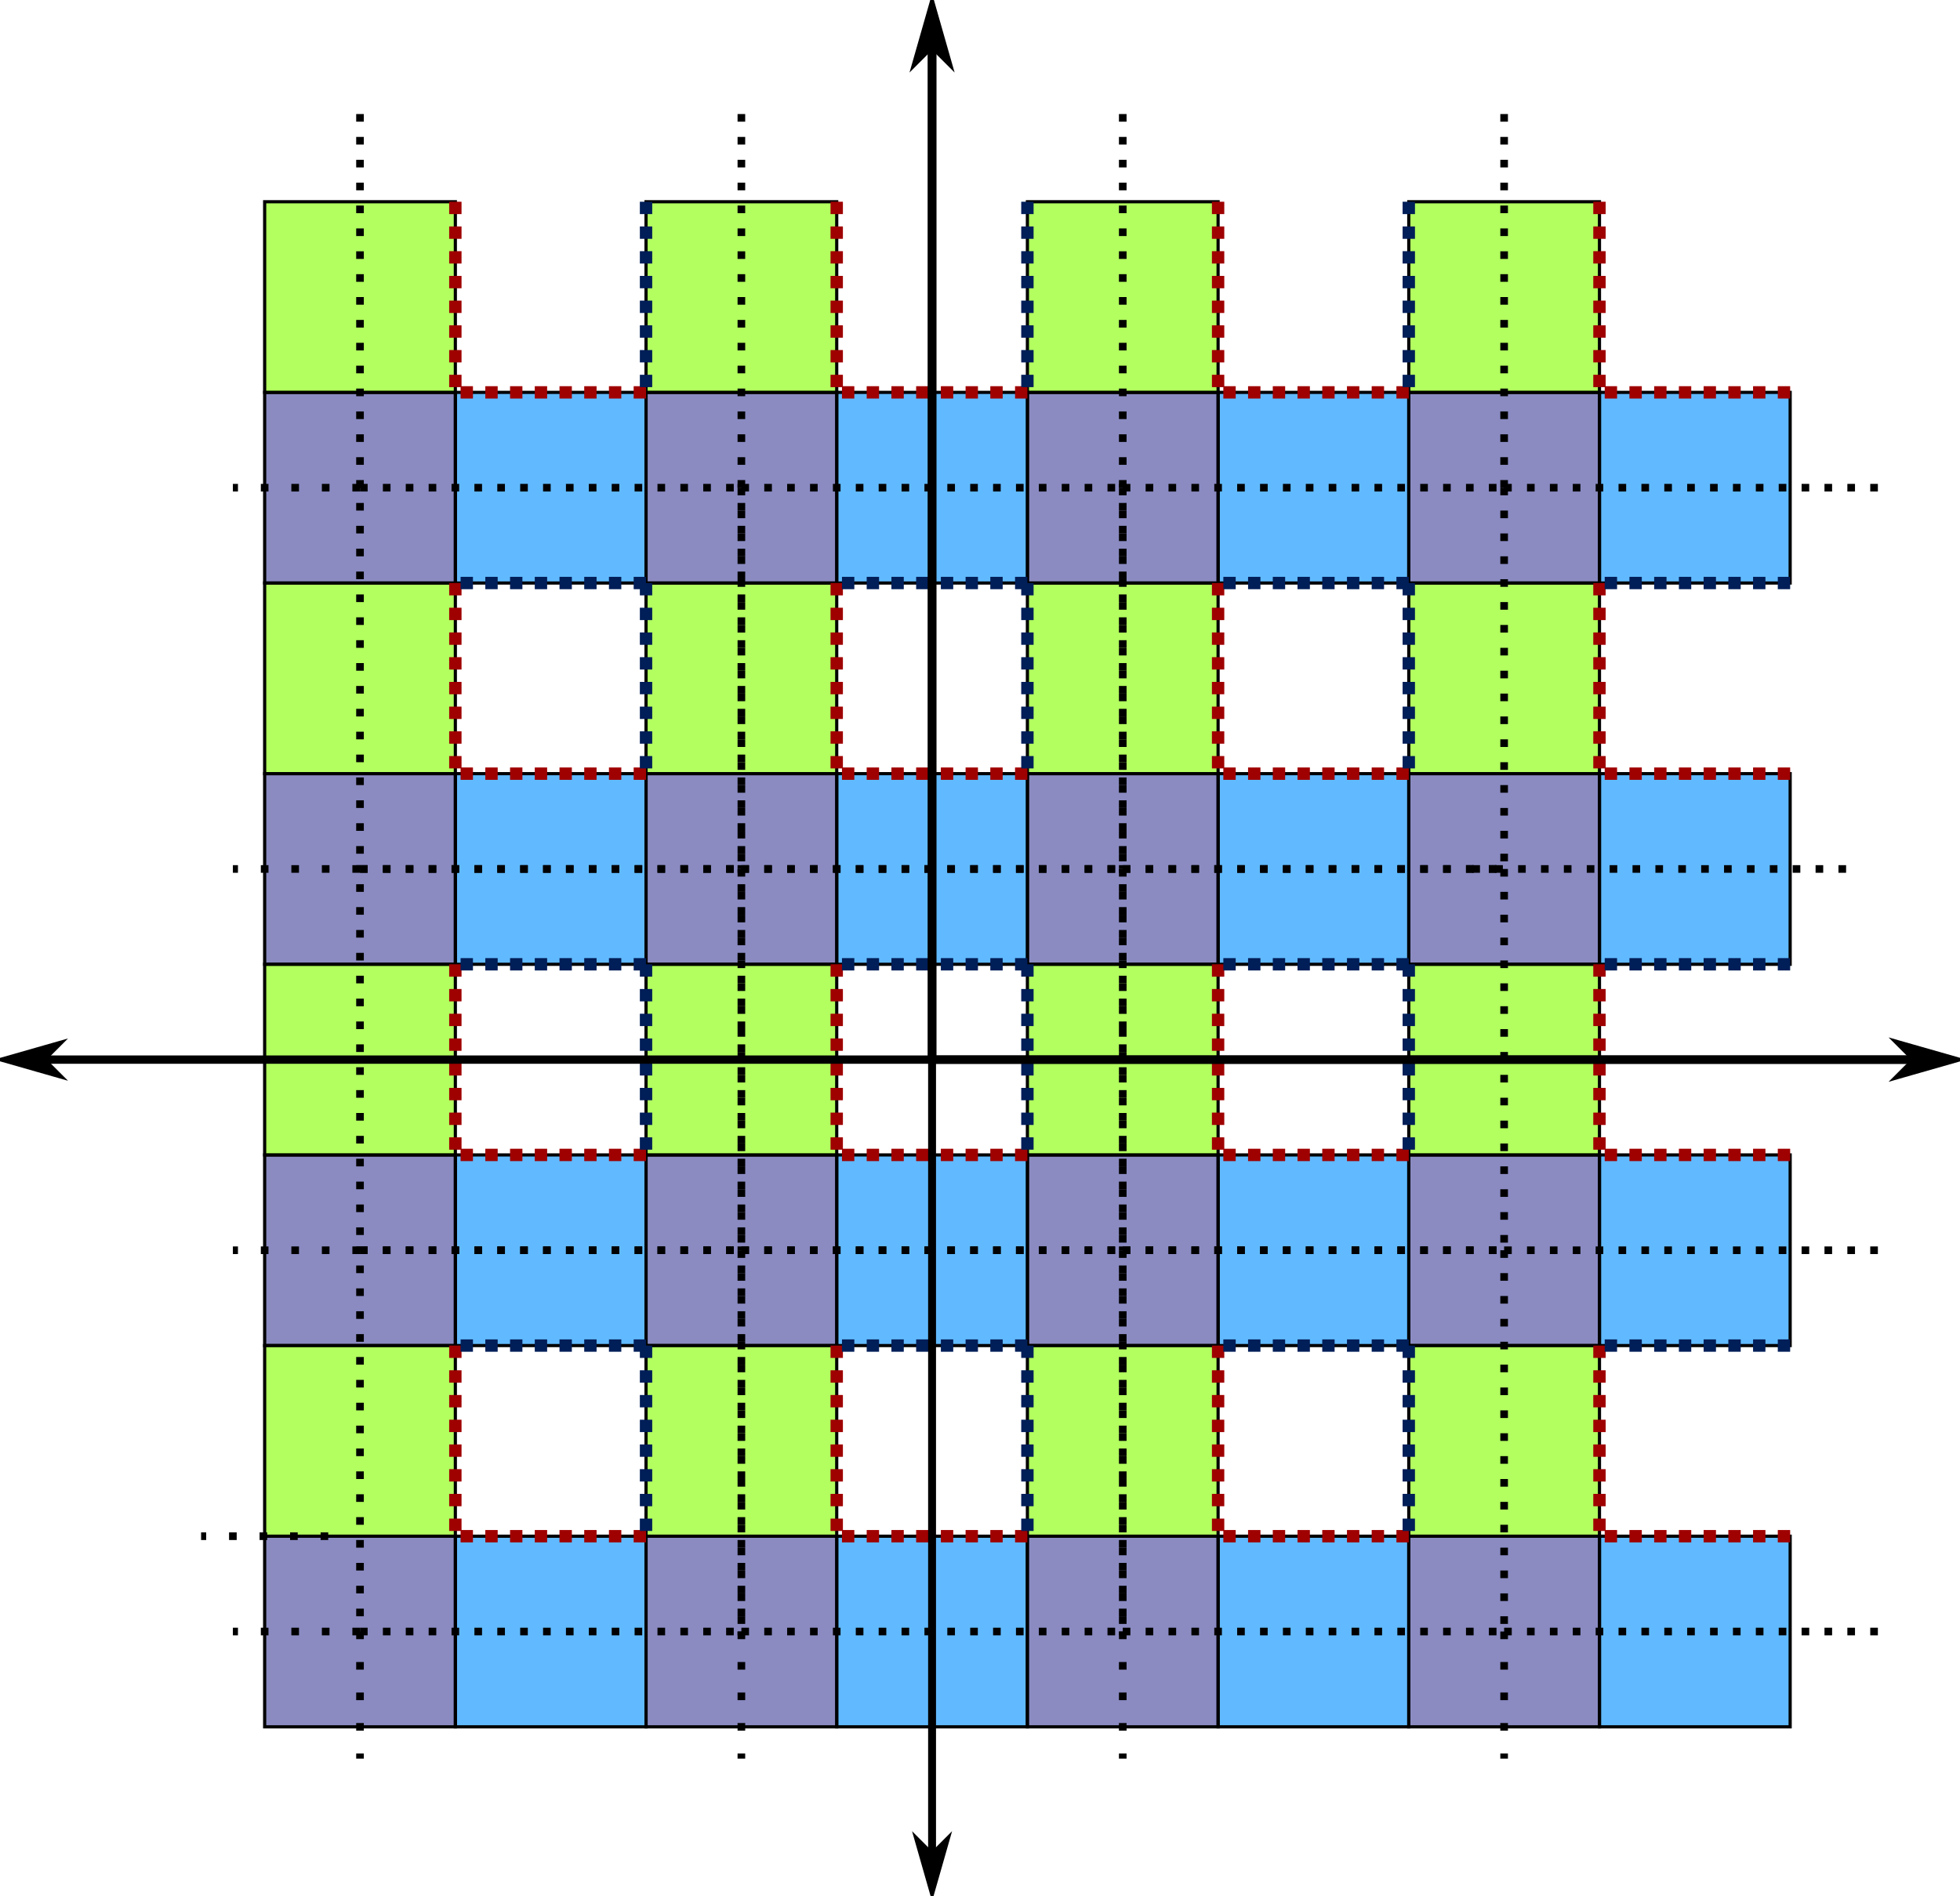
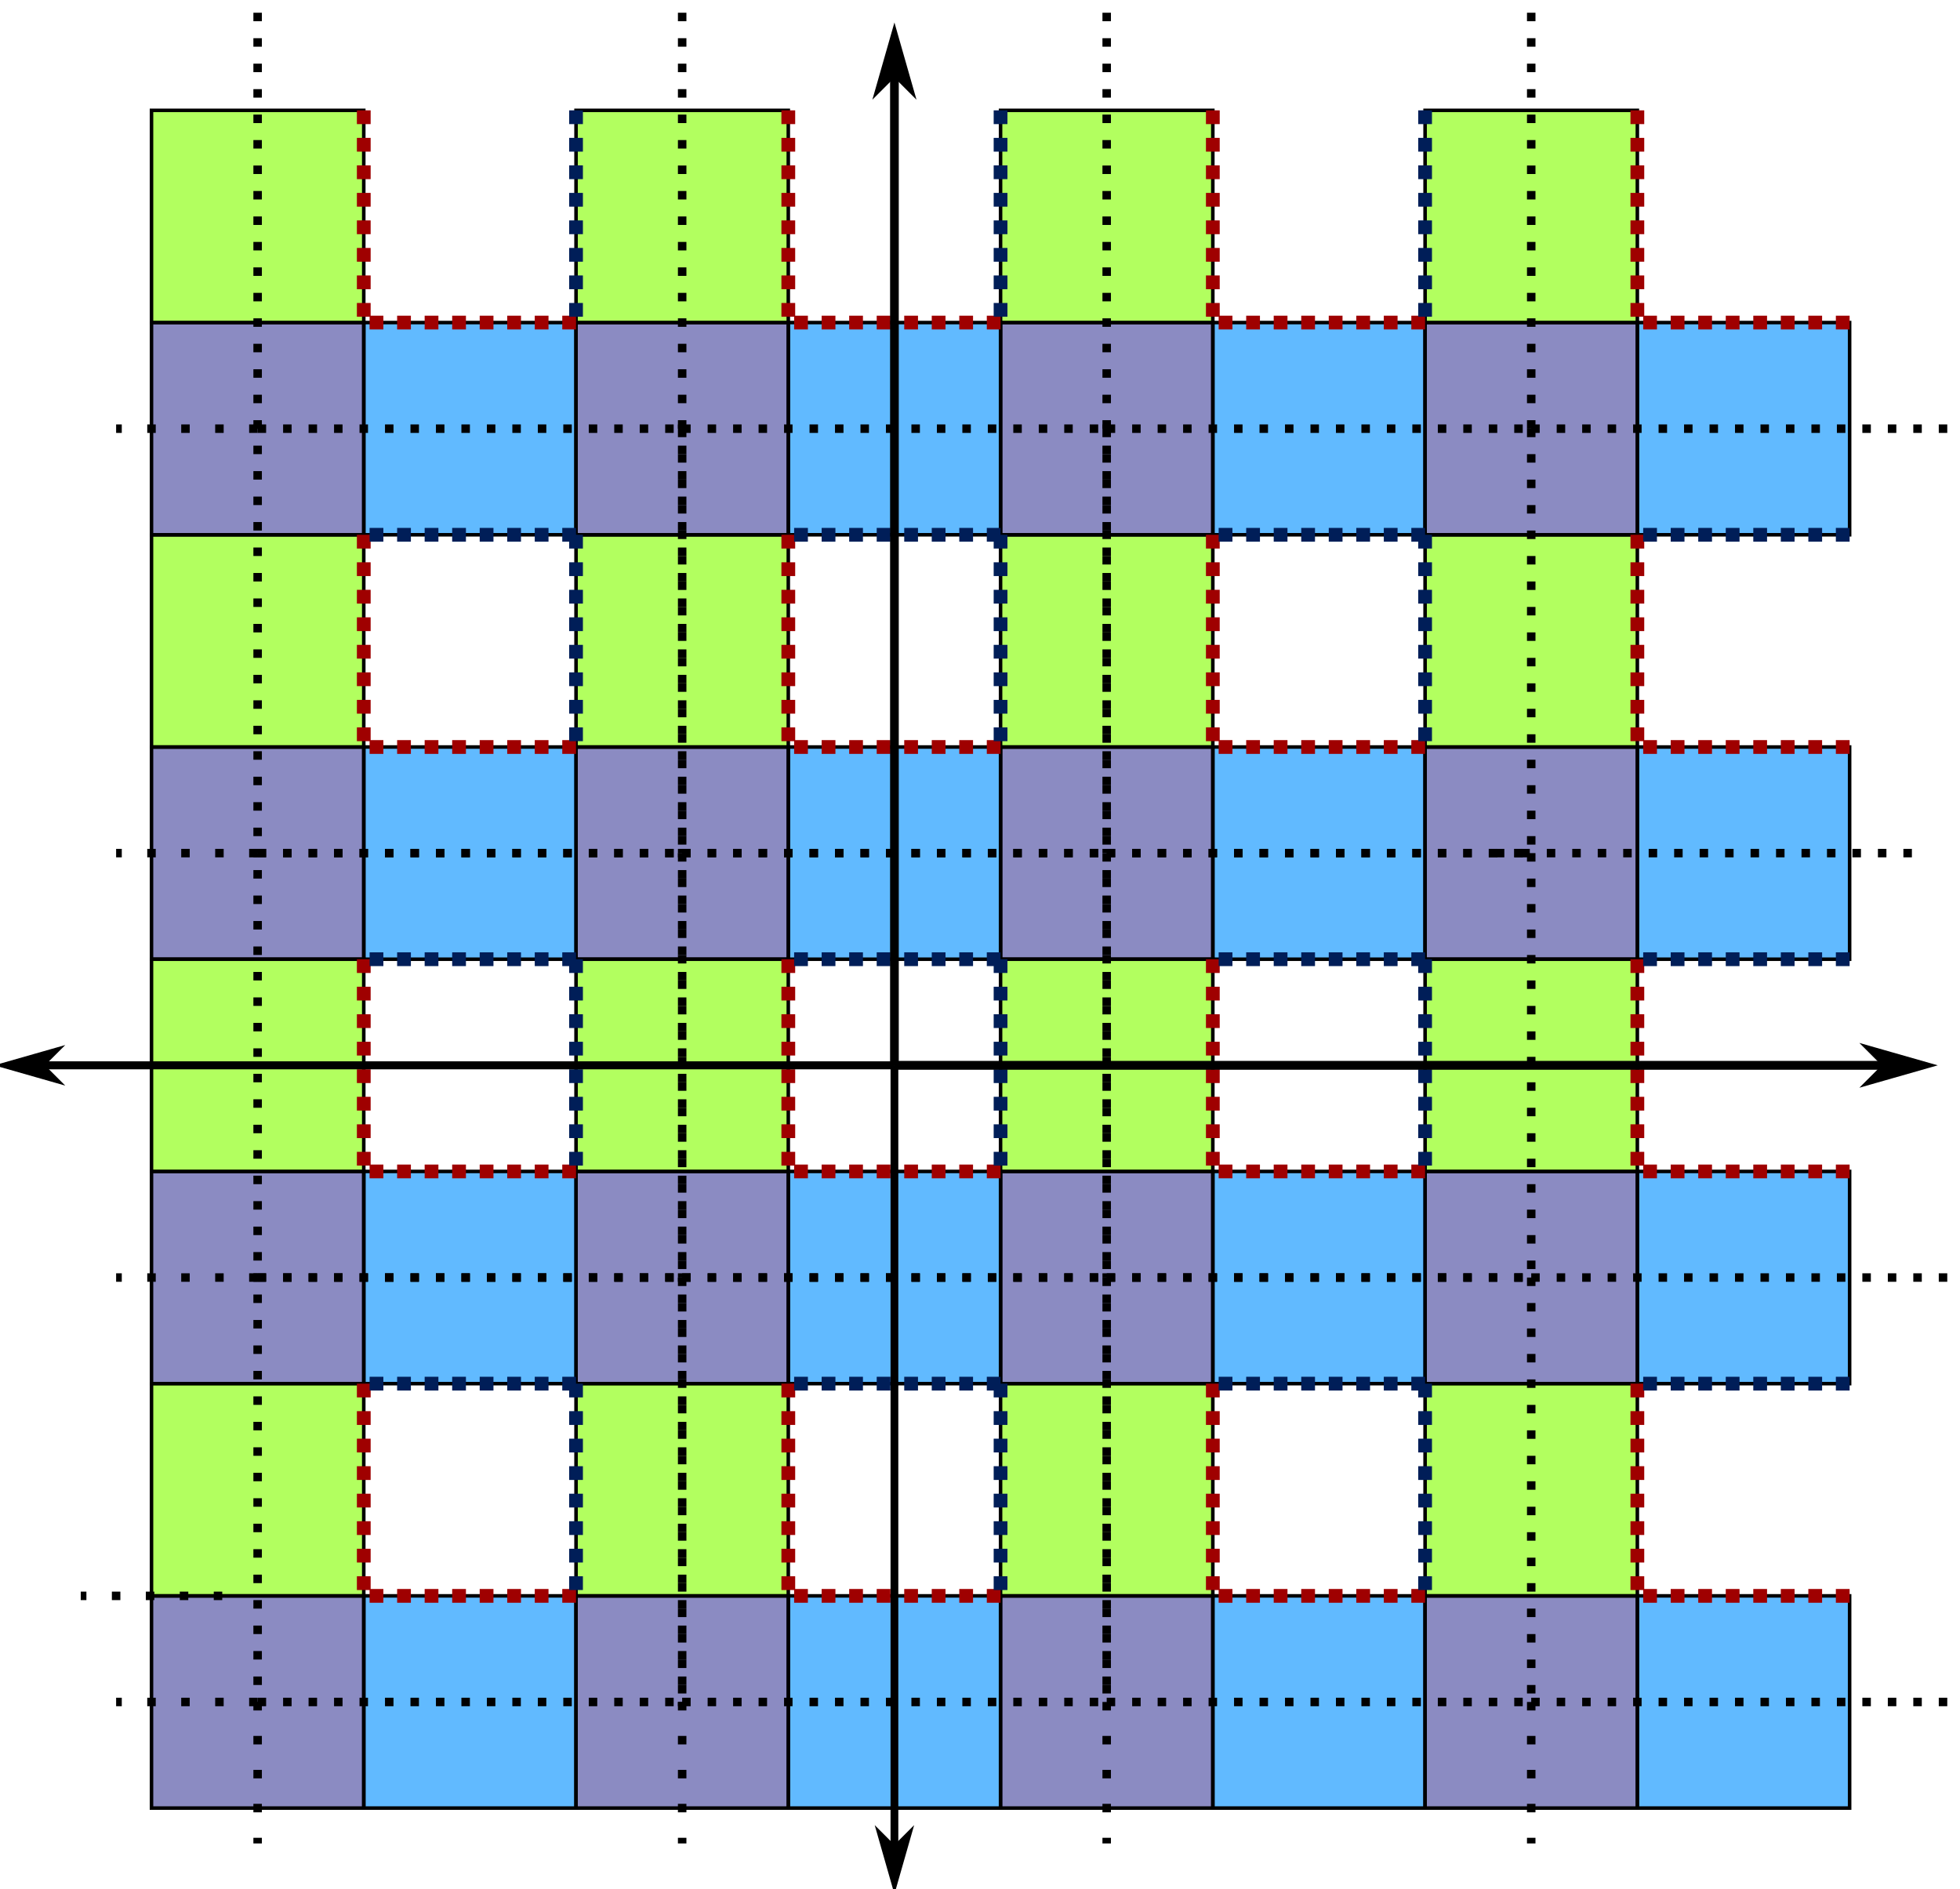
- <svg xmlns="http://www.w3.org/2000/svg" width="616.717" height="596.596" id="svg8580" version="1.1">
+ <svg xmlns="http://www.w3.org/2000/svg" width="554.024" height="533.944" id="svg8580" version="1.1">
  <defs id="defs8582">
    <marker orient="auto" refY="0" refX="0" id="Arrow1Mend" style="overflow:visible">
      <path id="path3969" d="M 0,0 5,-5 -12.5,0 5,5 0,0 z" style="fill-rule:evenodd;stroke:#000000;stroke-width:1pt" transform="matrix(-0.4,0,0,-0.4,-4,0)" />
    </marker>
    <marker orient="auto" refY="0" refX="0" id="Arrow1Send" style="overflow:visible">
      <path id="path3975" d="M 0,0 5,-5 -12.5,0 5,5 0,0 z" style="fill-rule:evenodd;stroke:#000000;stroke-width:1pt" transform="matrix(-0.2,0,0,-0.2,-1.2,0)" />
    </marker>
    <marker orient="auto" refY="0" refX="0" id="Arrow1Lend" style="overflow:visible">
      <path id="path6549" d="M 0,0 5,-5 -12.5,0 5,5 0,0 z" style="fill-rule:evenodd;stroke:#000000;stroke-width:1pt" transform="matrix(-0.8,0,0,-0.8,-10,0)" />
    </marker>
    <marker orient="auto" refY="0" refX="0" id="marker8451" style="overflow:visible">
      <path id="path8453" d="M 0,0 5,-5 -12.5,0 5,5 0,0 z" style="fill-rule:evenodd;stroke:#000000;stroke-width:1pt" transform="matrix(-0.8,0,0,-0.8,-10,0)" />
    </marker>
    <marker orient="auto" refY="0" refX="0" id="marker8455" style="overflow:visible">
      <path id="path8457" d="M 0,0 5,-5 -12.5,0 5,5 0,0 z" style="fill-rule:evenodd;stroke:#000000;stroke-width:1pt" transform="matrix(-0.8,0,0,-0.8,-10,0)" />
    </marker>
    <marker orient="auto" refY="0" refX="0" id="marker8459" style="overflow:visible">
      <path id="path8461" d="M 0,0 5,-5 -12.5,0 5,5 0,0 z" style="fill-rule:evenodd;stroke:#000000;stroke-width:1pt" transform="matrix(-0.8,0,0,-0.8,-10,0)" />
    </marker>
  </defs>
-   <g id="layer1" transform="translate(-117.7562,-316.4069)">
+   <g id="layer1" transform="translate(-158.2081,-348.7015)">
    <path style="fill:#0090ff;fill-opacity:0.62;stroke:#000000;stroke-width:1px;stroke-linecap:butt;stroke-linejoin:miter;stroke-opacity:1" d="m 501.032,559.902 0,60 60,0 0,-60 z" id="path7819" />
    <path id="path7821" d="m 441.032,559.902 0,60 60,0 0,-60 z" style="fill:#3b3b99;fill-opacity:0.592;stroke:#000000;stroke-width:1px;stroke-linecap:butt;stroke-linejoin:miter;stroke-opacity:1" />
    <path style="fill:#85ff00;fill-opacity:0.627;stroke:#000000;stroke-width:1px;stroke-linecap:butt;stroke-linejoin:miter;stroke-opacity:1" d="m 441.032,499.901 0,60 60,0 0,-60 z" id="path7823" />
    <path id="path7825" d="m 621.032,559.902 0,60 60,0 0,-60 z" style="fill:#0090ff;fill-opacity:0.62;stroke:#000000;stroke-width:1px;stroke-linecap:butt;stroke-linejoin:miter;stroke-opacity:1" />
    <path style="fill:#3b3b99;fill-opacity:0.592;stroke:#000000;stroke-width:1px;stroke-linecap:butt;stroke-linejoin:miter;stroke-opacity:1" d="m 561.032,559.902 0,60 60,0 0,-60 z" id="path7827" />
    <path id="path7829" d="m 561.032,499.901 0,60 60,0 0,-60 z" style="fill:#85ff00;fill-opacity:0.627;stroke:#000000;stroke-width:1px;stroke-linecap:butt;stroke-linejoin:miter;stroke-opacity:1" />
    <path style="fill:#0090ff;fill-opacity:0.62;stroke:#000000;stroke-width:1px;stroke-linecap:butt;stroke-linejoin:miter;stroke-opacity:1" d="m 501.032,439.901 0,60 60,0 0,-60 z" id="path7831" />
    <path id="path7833" d="m 441.032,439.901 0,60 60,0 0,-60 z" style="fill:#3b3b99;fill-opacity:0.592;stroke:#000000;stroke-width:1px;stroke-linecap:butt;stroke-linejoin:miter;stroke-opacity:1" />
    <path style="fill:#85ff00;fill-opacity:0.627;stroke:#000000;stroke-width:1px;stroke-linecap:butt;stroke-linejoin:miter;stroke-opacity:1" d="m 441.032,379.901 0,60 60,0 0,-60 z" id="path7835" />
    <path id="path7837" d="m 381.032,559.902 0,60 60,0 0,-60 z" style="fill:#0090ff;fill-opacity:0.62;stroke:#000000;stroke-width:1px;stroke-linecap:butt;stroke-linejoin:miter;stroke-opacity:1" />
    <path style="fill:#3b3b99;fill-opacity:0.592;stroke:#000000;stroke-width:1px;stroke-linecap:butt;stroke-linejoin:miter;stroke-opacity:1" d="m 321.032,559.902 0,60 60,0 0,-60 z" id="path7839" />
    <path id="path7841" d="m 321.032,499.901 0,60 60,0 0,-60 z" style="fill:#85ff00;fill-opacity:0.627;stroke:#000000;stroke-width:1px;stroke-linecap:butt;stroke-linejoin:miter;stroke-opacity:1" />
    <path style="fill:#0090ff;fill-opacity:0.62;stroke:#000000;stroke-width:1px;stroke-linecap:butt;stroke-linejoin:miter;stroke-opacity:1" d="m 261.032,559.902 0,60 60,0 0,-60 z" id="path7843" />
    <path id="path7845" d="m 201.032,559.902 0,60 60,0 0,-60 z" style="fill:#3b3b99;fill-opacity:0.592;stroke:#000000;stroke-width:1px;stroke-linecap:butt;stroke-linejoin:miter;stroke-opacity:1" />
    <path style="fill:#85ff00;fill-opacity:0.627;stroke:#000000;stroke-width:1px;stroke-linecap:butt;stroke-linejoin:miter;stroke-opacity:1" d="m 201.032,499.901 0,60 60,0 0,-60 z" id="path7847" />
    <path id="path7849" d="m 261.032,439.901 0,60 60,0 0,-60 z" style="fill:#0090ff;fill-opacity:0.62;stroke:#000000;stroke-width:1px;stroke-linecap:butt;stroke-linejoin:miter;stroke-opacity:1" />
    <path style="fill:#3b3b99;fill-opacity:0.592;stroke:#000000;stroke-width:1px;stroke-linecap:butt;stroke-linejoin:miter;stroke-opacity:1" d="m 201.032,439.901 0,60 60,0 0,-60 z" id="path7851" />
    <path id="path7853" d="m 201.032,379.901 0,60 60,0 0,-60 z" style="fill:#85ff00;fill-opacity:0.627;stroke:#000000;stroke-width:1px;stroke-linecap:butt;stroke-linejoin:miter;stroke-opacity:1" />
    <path style="fill:#0090ff;fill-opacity:0.62;stroke:#000000;stroke-width:1px;stroke-linecap:butt;stroke-linejoin:miter;stroke-opacity:1" d="m 381.032,439.901 0,60 60,0 0,-60 z" id="path7855" />
    <path id="path7857" d="m 321.032,439.901 0,60 60,0 0,-60 z" style="fill:#3b3b99;fill-opacity:0.592;stroke:#000000;stroke-width:1px;stroke-linecap:butt;stroke-linejoin:miter;stroke-opacity:1" />
    <path style="fill:#85ff00;fill-opacity:0.627;stroke:#000000;stroke-width:1px;stroke-linecap:butt;stroke-linejoin:miter;stroke-opacity:1" d="m 321.032,379.901 0,60 60,0 0,-60 z" id="path7859" />
    <path id="path7861" d="m 621.032,439.901 0,60 60,0 0,-60 z" style="fill:#0090ff;fill-opacity:0.62;stroke:#000000;stroke-width:1px;stroke-linecap:butt;stroke-linejoin:miter;stroke-opacity:1" />
    <path style="fill:#3b3b99;fill-opacity:0.592;stroke:#000000;stroke-width:1px;stroke-linecap:butt;stroke-linejoin:miter;stroke-opacity:1" d="m 561.032,439.901 0,60 60,0 0,-60 z" id="path7863" />
    <path id="path7865" d="m 561.032,379.901 0,60 60,0 0,-60 z" style="fill:#85ff00;fill-opacity:0.627;stroke:#000000;stroke-width:1px;stroke-linecap:butt;stroke-linejoin:miter;stroke-opacity:1" />
    <path style="fill:#0090ff;fill-opacity:0.62;stroke:#000000;stroke-width:1px;stroke-linecap:butt;stroke-linejoin:miter;stroke-opacity:1" d="m 621.032,679.902 0,60 60,0 0,-60 z" id="path7867" />
    <path id="path7869" d="m 561.032,679.902 0,60 60,0 0,-60 z" style="fill:#3b3b99;fill-opacity:0.592;stroke:#000000;stroke-width:1px;stroke-linecap:butt;stroke-linejoin:miter;stroke-opacity:1" />
    <path style="fill:#85ff00;fill-opacity:0.627;stroke:#000000;stroke-width:1px;stroke-linecap:butt;stroke-linejoin:miter;stroke-opacity:1" d="m 561.032,619.902 0,60 60,0 0,-60 z" id="path7871" />
    <path id="path7879" d="m 501.032,679.902 0,60 60,0 0,-60 z" style="fill:#0090ff;fill-opacity:0.62;stroke:#000000;stroke-width:1px;stroke-linecap:butt;stroke-linejoin:miter;stroke-opacity:1" />
    <path style="fill:#3b3b99;fill-opacity:0.592;stroke:#000000;stroke-width:1px;stroke-linecap:butt;stroke-linejoin:miter;stroke-opacity:1" d="m 441.032,679.902 0,60 60,0 0,-60 z" id="path7881" />
    <path id="path7883" d="m 441.032,619.902 0,60 60,0 0,-60 z" style="fill:#85ff00;fill-opacity:0.627;stroke:#000000;stroke-width:1px;stroke-linecap:butt;stroke-linejoin:miter;stroke-opacity:1" />
    <path style="fill:#0090ff;fill-opacity:0.62;stroke:#000000;stroke-width:1px;stroke-linecap:butt;stroke-linejoin:miter;stroke-opacity:1" d="m 381.032,679.902 0,60 60,0 0,-60 z" id="path7885" />
    <path id="path7887" d="m 321.032,679.902 0,60 60,0 0,-60 z" style="fill:#3b3b99;fill-opacity:0.592;stroke:#000000;stroke-width:1px;stroke-linecap:butt;stroke-linejoin:miter;stroke-opacity:1" />
    <path style="fill:#85ff00;fill-opacity:0.627;stroke:#000000;stroke-width:1px;stroke-linecap:butt;stroke-linejoin:miter;stroke-opacity:1" d="m 321.032,619.902 0,60 60,0 0,-60 z" id="path7889" />
    <path id="path7891" d="m 261.032,679.902 0,60 60,0 0,-60 z" style="fill:#0090ff;fill-opacity:0.62;stroke:#000000;stroke-width:1px;stroke-linecap:butt;stroke-linejoin:miter;stroke-opacity:1" />
    <path style="fill:#3b3b99;fill-opacity:0.592;stroke:#000000;stroke-width:1px;stroke-linecap:butt;stroke-linejoin:miter;stroke-opacity:1" d="m 201.032,679.902 0,60 60,0 0,-60 z" id="path7893" />
    <path id="path7895" d="m 201.032,619.902 0,60 60,0 0,-60 z" style="fill:#85ff00;fill-opacity:0.627;stroke:#000000;stroke-width:1px;stroke-linecap:butt;stroke-linejoin:miter;stroke-opacity:1" />
    <path style="fill:#0090ff;fill-opacity:0.62;stroke:#000000;stroke-width:1px;stroke-linecap:butt;stroke-linejoin:miter;stroke-opacity:1" d="m 261.032,799.902 0,60 60,0 0,-60 z" id="path7897" />
    <path id="path7899" d="m 201.032,799.902 0,60 60,0 0,-60 z" style="fill:#3b3b99;fill-opacity:0.592;stroke:#000000;stroke-width:1px;stroke-linecap:butt;stroke-linejoin:miter;stroke-opacity:1" />
    <path style="fill:#85ff00;fill-opacity:0.627;stroke:#000000;stroke-width:1px;stroke-linecap:butt;stroke-linejoin:miter;stroke-opacity:1" d="m 201.032,739.902 0,60 60,0 0,-60 z" id="path7901" />
    <path id="path7903" d="m 381.032,799.902 0,60 60,0 0,-60 z" style="fill:#0090ff;fill-opacity:0.62;stroke:#000000;stroke-width:1px;stroke-linecap:butt;stroke-linejoin:miter;stroke-opacity:1" />
    <path style="fill:#3b3b99;fill-opacity:0.592;stroke:#000000;stroke-width:1px;stroke-linecap:butt;stroke-linejoin:miter;stroke-opacity:1" d="m 321.032,799.902 0,60 60,0 0,-60 z" id="path7905" />
    <path id="path7907" d="m 321.032,739.902 0,60 60,0 0,-60 z" style="fill:#85ff00;fill-opacity:0.627;stroke:#000000;stroke-width:1px;stroke-linecap:butt;stroke-linejoin:miter;stroke-opacity:1" />
    <path style="fill:#0090ff;fill-opacity:0.62;stroke:#000000;stroke-width:1px;stroke-linecap:butt;stroke-linejoin:miter;stroke-opacity:1" d="m 501.032,799.902 0,60 60,0 0,-60 z" id="path7909" />
    <path id="path7911" d="m 441.032,799.902 0,60 60,0 0,-60 z" style="fill:#3b3b99;fill-opacity:0.592;stroke:#000000;stroke-width:1px;stroke-linecap:butt;stroke-linejoin:miter;stroke-opacity:1" />
    <path style="fill:#85ff00;fill-opacity:0.627;stroke:#000000;stroke-width:1px;stroke-linecap:butt;stroke-linejoin:miter;stroke-opacity:1" d="m 441.032,739.902 0,60 60,0 0,-60 z" id="path7913" />
    <path id="path7915" d="m 621.032,799.902 0,60 60,0 0,-60 z" style="fill:#0090ff;fill-opacity:0.62;stroke:#000000;stroke-width:1px;stroke-linecap:butt;stroke-linejoin:miter;stroke-opacity:1" />
    <path style="fill:#3b3b99;fill-opacity:0.592;stroke:#000000;stroke-width:1px;stroke-linecap:butt;stroke-linejoin:miter;stroke-opacity:1" d="m 561.032,799.902 0,60 60,0 0,-60 z" id="path7917" />
    <path id="path7919" d="m 561.032,739.902 0,60 60,0 0,-60 z" style="fill:#85ff00;fill-opacity:0.627;stroke:#000000;stroke-width:1px;stroke-linecap:butt;stroke-linejoin:miter;stroke-opacity:1" />
    <path style="fill:none;stroke:#9f0000;stroke-width:3.89;stroke-linecap:butt;stroke-linejoin:miter;stroke-miterlimit:4;stroke-opacity:1;stroke-dasharray:3.89, 3.89;stroke-dashoffset:0" d="m 501.032,499.901 0,60" id="path8297" />
    <path id="path8299" d="m 621.032,499.901 0,60" style="fill:none;stroke:#9f0000;stroke-width:3.89;stroke-linecap:butt;stroke-linejoin:miter;stroke-miterlimit:4;stroke-opacity:1;stroke-dasharray:3.89, 3.89;stroke-dashoffset:0" />
    <path style="fill:none;stroke:#9f0000;stroke-width:3.89;stroke-linecap:butt;stroke-linejoin:miter;stroke-miterlimit:4;stroke-opacity:1;stroke-dasharray:3.89, 3.89;stroke-dashoffset:0" d="m 381.032,499.901 0,60" id="path8301" />
    <path id="path8303" d="m 261.032,499.901 0,60" style="fill:none;stroke:#9f0000;stroke-width:3.89;stroke-linecap:butt;stroke-linejoin:miter;stroke-miterlimit:4;stroke-opacity:1;stroke-dasharray:3.89, 3.89;stroke-dashoffset:0" />
    <path style="fill:none;stroke:#9f0000;stroke-width:3.89;stroke-linecap:butt;stroke-linejoin:miter;stroke-miterlimit:4;stroke-opacity:1;stroke-dasharray:3.89, 3.89;stroke-dashoffset:0" d="m 261.032,379.901 0,60" id="path8305" />
    <path id="path8307" d="m 381.032,379.901 0,60" style="fill:none;stroke:#9f0000;stroke-width:3.89;stroke-linecap:butt;stroke-linejoin:miter;stroke-miterlimit:4;stroke-opacity:1;stroke-dasharray:3.89, 3.89;stroke-dashoffset:0" />
    <path style="fill:none;stroke:#9f0000;stroke-width:3.89;stroke-linecap:butt;stroke-linejoin:miter;stroke-miterlimit:4;stroke-opacity:1;stroke-dasharray:3.89, 3.89;stroke-dashoffset:0" d="m 501.032,379.901 0,60" id="path8309" />
    <path id="path8311" d="m 621.032,379.901 0,60" style="fill:none;stroke:#9f0000;stroke-width:3.89;stroke-linecap:butt;stroke-linejoin:miter;stroke-miterlimit:4;stroke-opacity:1;stroke-dasharray:3.89, 3.89;stroke-dashoffset:0" />
    <path style="fill:none;stroke:#9f0000;stroke-width:3.89;stroke-linecap:butt;stroke-linejoin:miter;stroke-miterlimit:4;stroke-opacity:1;stroke-dasharray:3.89, 3.89;stroke-dashoffset:0" d="m 501.032,619.902 0,60" id="path8313" />
    <path id="path8315" d="m 621.032,619.902 0,60" style="fill:none;stroke:#9f0000;stroke-width:3.89;stroke-linecap:butt;stroke-linejoin:miter;stroke-miterlimit:4;stroke-opacity:1;stroke-dasharray:3.89, 3.89;stroke-dashoffset:0" />
    <path style="fill:none;stroke:#9f0000;stroke-width:3.89;stroke-linecap:butt;stroke-linejoin:miter;stroke-miterlimit:4;stroke-opacity:1;stroke-dasharray:3.89, 3.89;stroke-dashoffset:0" d="m 381.032,619.902 0,60" id="path8317" />
    <path id="path8319" d="m 261.032,619.902 0,60" style="fill:none;stroke:#9f0000;stroke-width:3.89;stroke-linecap:butt;stroke-linejoin:miter;stroke-miterlimit:4;stroke-opacity:1;stroke-dasharray:3.89, 3.89;stroke-dashoffset:0" />
    <path style="fill:none;stroke:#9f0000;stroke-width:3.89;stroke-linecap:butt;stroke-linejoin:miter;stroke-miterlimit:4;stroke-opacity:1;stroke-dasharray:3.89, 3.89;stroke-dashoffset:0" d="m 261.032,739.902 0,60" id="path8321" />
    <path id="path8323" d="m 381.032,739.902 0,60" style="fill:none;stroke:#9f0000;stroke-width:3.89;stroke-linecap:butt;stroke-linejoin:miter;stroke-miterlimit:4;stroke-opacity:1;stroke-dasharray:3.89, 3.89;stroke-dashoffset:0" />
    <path style="fill:none;stroke:#9f0000;stroke-width:3.89;stroke-linecap:butt;stroke-linejoin:miter;stroke-miterlimit:4;stroke-opacity:1;stroke-dasharray:3.89, 3.89;stroke-dashoffset:0" d="m 501.032,739.902 0,60" id="path8325" />
    <path id="path8327" d="m 621.032,739.902 0,60" style="fill:none;stroke:#9f0000;stroke-width:3.89;stroke-linecap:butt;stroke-linejoin:miter;stroke-miterlimit:4;stroke-opacity:1;stroke-dasharray:3.89, 3.89;stroke-dashoffset:0" />
    <path style="fill:none;stroke:#9f0000;stroke-width:3.89;stroke-linecap:butt;stroke-linejoin:miter;stroke-miterlimit:4;stroke-opacity:1;stroke-dasharray:3.89, 3.89;stroke-dashoffset:0" d="m 321.032,559.902 -60,0" id="path8329" />
    <path id="path8331" d="m 321.032,679.902 -60,0" style="fill:none;stroke:#9f0000;stroke-width:3.89;stroke-linecap:butt;stroke-linejoin:miter;stroke-miterlimit:4;stroke-opacity:1;stroke-dasharray:3.89, 3.89;stroke-dashoffset:0" />
    <path style="fill:none;stroke:#9f0000;stroke-width:3.89;stroke-linecap:butt;stroke-linejoin:miter;stroke-miterlimit:4;stroke-opacity:1;stroke-dasharray:3.89, 3.89;stroke-dashoffset:0" d="m 321.032,799.902 -60,0" id="path8333" />
    <path id="path8335" d="m 441.032,799.902 -60,0" style="fill:none;stroke:#9f0000;stroke-width:3.89;stroke-linecap:butt;stroke-linejoin:miter;stroke-miterlimit:4;stroke-opacity:1;stroke-dasharray:3.89, 3.89;stroke-dashoffset:0" />
    <path style="fill:none;stroke:#9f0000;stroke-width:3.89;stroke-linecap:butt;stroke-linejoin:miter;stroke-miterlimit:4;stroke-opacity:1;stroke-dasharray:3.89, 3.89;stroke-dashoffset:0" d="m 561.032,799.902 -60,0" id="path8337" />
    <path id="path8339" d="m 681.032,799.902 -60,0" style="fill:none;stroke:#9f0000;stroke-width:3.89;stroke-linecap:butt;stroke-linejoin:miter;stroke-miterlimit:4;stroke-opacity:1;stroke-dasharray:3.89, 3.89;stroke-dashoffset:0" />
    <path style="fill:none;stroke:#9f0000;stroke-width:3.89;stroke-linecap:butt;stroke-linejoin:miter;stroke-miterlimit:4;stroke-opacity:1;stroke-dasharray:3.89, 3.89;stroke-dashoffset:0" d="m 681.032,679.902 -60,0" id="path8341" />
    <path id="path8343" d="m 561.032,679.902 -60,0" style="fill:none;stroke:#9f0000;stroke-width:3.89;stroke-linecap:butt;stroke-linejoin:miter;stroke-miterlimit:4;stroke-opacity:1;stroke-dasharray:3.89, 3.89;stroke-dashoffset:0" />
    <path style="fill:none;stroke:#9f0000;stroke-width:3.89;stroke-linecap:butt;stroke-linejoin:miter;stroke-miterlimit:4;stroke-opacity:1;stroke-dasharray:3.89, 3.89;stroke-dashoffset:0" d="m 441.032,679.902 -60,0" id="path8345" />
    <path id="path8347" d="m 441.032,559.902 -60,0" style="fill:none;stroke:#9f0000;stroke-width:3.89;stroke-linecap:butt;stroke-linejoin:miter;stroke-miterlimit:4;stroke-opacity:1;stroke-dasharray:3.89, 3.89;stroke-dashoffset:0" />
    <path style="fill:none;stroke:#9f0000;stroke-width:3.89;stroke-linecap:butt;stroke-linejoin:miter;stroke-miterlimit:4;stroke-opacity:1;stroke-dasharray:3.89, 3.89;stroke-dashoffset:0" d="m 561.032,559.902 -60,0" id="path8349" />
    <path id="path8351" d="m 681.032,559.902 -60,0" style="fill:none;stroke:#9f0000;stroke-width:3.89;stroke-linecap:butt;stroke-linejoin:miter;stroke-miterlimit:4;stroke-opacity:1;stroke-dasharray:3.89, 3.89;stroke-dashoffset:0" />
    <path style="fill:none;stroke:#9f0000;stroke-width:3.89;stroke-linecap:butt;stroke-linejoin:miter;stroke-miterlimit:4;stroke-opacity:1;stroke-dasharray:3.89, 3.89;stroke-dashoffset:0" d="m 681.032,439.901 -60,0" id="path8353" />
    <path id="path8355" d="m 561.032,439.901 -60,0" style="fill:none;stroke:#9f0000;stroke-width:3.89;stroke-linecap:butt;stroke-linejoin:miter;stroke-miterlimit:4;stroke-opacity:1;stroke-dasharray:3.89, 3.89;stroke-dashoffset:0" />
    <path style="fill:none;stroke:#9f0000;stroke-width:3.89;stroke-linecap:butt;stroke-linejoin:miter;stroke-miterlimit:4;stroke-opacity:1;stroke-dasharray:3.89, 3.89;stroke-dashoffset:0" d="m 441.032,439.901 -60,0" id="path8357" />
    <path id="path8359" d="m 321.032,439.901 -60,0" style="fill:none;stroke:#9f0000;stroke-width:3.89;stroke-linecap:butt;stroke-linejoin:miter;stroke-miterlimit:4;stroke-opacity:1;stroke-dasharray:3.89, 3.89;stroke-dashoffset:0" />
    <g id="g8369" transform="translate(-820.5366,661.4903)">
      <path id="path8371" d="m 1141.569,-161.589 -60,0" style="fill:none;stroke:#001e58;stroke-width:3.89;stroke-linecap:butt;stroke-linejoin:miter;stroke-miterlimit:4;stroke-opacity:1;stroke-dasharray:3.89, 3.89;stroke-dashoffset:0" />
      <path id="path8373" d="m 1141.569,-161.589 0,60" style="fill:none;stroke:#001e58;stroke-width:3.89;stroke-linecap:butt;stroke-linejoin:miter;stroke-miterlimit:4;stroke-opacity:1;stroke-dasharray:3.89, 3.89;stroke-dashoffset:0" />
    </g>
    <g transform="translate(-700.5366,661.4903)" id="g8375">
      <path style="fill:none;stroke:#001e58;stroke-width:3.89;stroke-linecap:butt;stroke-linejoin:miter;stroke-miterlimit:4;stroke-opacity:1;stroke-dasharray:3.89, 3.89;stroke-dashoffset:0" d="m 1141.569,-161.589 -60,0" id="path8377" />
      <path style="fill:none;stroke:#001e58;stroke-width:3.89;stroke-linecap:butt;stroke-linejoin:miter;stroke-miterlimit:4;stroke-opacity:1;stroke-dasharray:3.89, 3.89;stroke-dashoffset:0" d="m 1141.569,-161.589 0,60" id="path8379" />
    </g>
    <g id="g8381" transform="translate(-580.5366,661.4903)">
      <path id="path8383" d="m 1141.569,-161.589 -60,0" style="fill:none;stroke:#001e58;stroke-width:3.89;stroke-linecap:butt;stroke-linejoin:miter;stroke-miterlimit:4;stroke-opacity:1;stroke-dasharray:3.89, 3.89;stroke-dashoffset:0" />
      <path id="path8385" d="m 1141.569,-161.589 0,60" style="fill:none;stroke:#001e58;stroke-width:3.89;stroke-linecap:butt;stroke-linejoin:miter;stroke-miterlimit:4;stroke-opacity:1;stroke-dasharray:3.89, 3.89;stroke-dashoffset:0" />
    </g>
    <g transform="translate(-580.5366,781.4903)" id="g8387">
      <path style="fill:none;stroke:#001e58;stroke-width:3.89;stroke-linecap:butt;stroke-linejoin:miter;stroke-miterlimit:4;stroke-opacity:1;stroke-dasharray:3.89, 3.89;stroke-dashoffset:0" d="m 1141.569,-161.589 -60,0" id="path8389" />
      <path style="fill:none;stroke:#001e58;stroke-width:3.89;stroke-linecap:butt;stroke-linejoin:miter;stroke-miterlimit:4;stroke-opacity:1;stroke-dasharray:3.89, 3.89;stroke-dashoffset:0" d="m 1141.569,-161.589 0,60" id="path8391" />
    </g>
    <g id="g8393" transform="translate(-700.5366,781.4903)">
      <path id="path8395" d="m 1141.569,-161.589 -60,0" style="fill:none;stroke:#001e58;stroke-width:3.89;stroke-linecap:butt;stroke-linejoin:miter;stroke-miterlimit:4;stroke-opacity:1;stroke-dasharray:3.89, 3.89;stroke-dashoffset:0" />
      <path id="path8397" d="m 1141.569,-161.589 0,60" style="fill:none;stroke:#001e58;stroke-width:3.89;stroke-linecap:butt;stroke-linejoin:miter;stroke-miterlimit:4;stroke-opacity:1;stroke-dasharray:3.89, 3.89;stroke-dashoffset:0" />
    </g>
    <g transform="translate(-820.5366,781.4903)" id="g8399">
      <path style="fill:none;stroke:#001e58;stroke-width:3.89;stroke-linecap:butt;stroke-linejoin:miter;stroke-miterlimit:4;stroke-opacity:1;stroke-dasharray:3.89, 3.89;stroke-dashoffset:0" d="m 1141.569,-161.589 -60,0" id="path8401" />
      <path style="fill:none;stroke:#001e58;stroke-width:3.89;stroke-linecap:butt;stroke-linejoin:miter;stroke-miterlimit:4;stroke-opacity:1;stroke-dasharray:3.89, 3.89;stroke-dashoffset:0" d="m 1141.569,-161.589 0,60" id="path8403" />
    </g>
    <g id="g8405" transform="translate(-820.5366,901.4903)">
      <path id="path8407" d="m 1141.569,-161.589 -60,0" style="fill:none;stroke:#001e58;stroke-width:3.89;stroke-linecap:butt;stroke-linejoin:miter;stroke-miterlimit:4;stroke-opacity:1;stroke-dasharray:3.89, 3.89;stroke-dashoffset:0" />
      <path id="path8409" d="m 1141.569,-161.589 0,60" style="fill:none;stroke:#001e58;stroke-width:3.89;stroke-linecap:butt;stroke-linejoin:miter;stroke-miterlimit:4;stroke-opacity:1;stroke-dasharray:3.89, 3.89;stroke-dashoffset:0" />
    </g>
    <g transform="translate(-700.5366,901.4903)" id="g8411">
      <path style="fill:none;stroke:#001e58;stroke-width:3.89;stroke-linecap:butt;stroke-linejoin:miter;stroke-miterlimit:4;stroke-opacity:1;stroke-dasharray:3.89, 3.89;stroke-dashoffset:0" d="m 1141.569,-161.589 -60,0" id="path8413" />
      <path style="fill:none;stroke:#001e58;stroke-width:3.89;stroke-linecap:butt;stroke-linejoin:miter;stroke-miterlimit:4;stroke-opacity:1;stroke-dasharray:3.89, 3.89;stroke-dashoffset:0" d="m 1141.569,-161.589 0,60" id="path8415" />
    </g>
    <g id="g8417" transform="translate(-580.5366,901.4903)">
      <path id="path8419" d="m 1141.569,-161.589 -60,0" style="fill:none;stroke:#001e58;stroke-width:3.89;stroke-linecap:butt;stroke-linejoin:miter;stroke-miterlimit:4;stroke-opacity:1;stroke-dasharray:3.89, 3.89;stroke-dashoffset:0" />
      <path id="path8421" d="m 1141.569,-161.589 0,60" style="fill:none;stroke:#001e58;stroke-width:3.89;stroke-linecap:butt;stroke-linejoin:miter;stroke-miterlimit:4;stroke-opacity:1;stroke-dasharray:3.89, 3.89;stroke-dashoffset:0" />
    </g>
    <path id="path8425" d="m 561.032,379.901 0,60" style="fill:none;stroke:#001e58;stroke-width:3.89;stroke-linecap:butt;stroke-linejoin:miter;stroke-miterlimit:4;stroke-opacity:1;stroke-dasharray:3.89, 3.89;stroke-dashoffset:0" />
    <path style="fill:none;stroke:#001e58;stroke-width:3.89;stroke-linecap:butt;stroke-linejoin:miter;stroke-miterlimit:4;stroke-opacity:1;stroke-dasharray:3.89, 3.89;stroke-dashoffset:0" d="m 441.032,379.901 0,60" id="path8427" />
    <path id="path8429" d="m 321.032,379.901 0,60" style="fill:none;stroke:#001e58;stroke-width:3.89;stroke-linecap:butt;stroke-linejoin:miter;stroke-miterlimit:4;stroke-opacity:1;stroke-dasharray:3.89, 3.89;stroke-dashoffset:0" />
    <path style="fill:none;stroke:#001e58;stroke-width:3.89;stroke-linecap:butt;stroke-linejoin:miter;stroke-miterlimit:4;stroke-opacity:1;stroke-dasharray:3.89, 3.89;stroke-dashoffset:0" d="m 681.032,499.901 -60,0" id="path8433" />
    <path id="path8435" d="m 681.032,619.902 -60,0" style="fill:none;stroke:#001e58;stroke-width:3.89;stroke-linecap:butt;stroke-linejoin:miter;stroke-miterlimit:4;stroke-opacity:1;stroke-dasharray:3.89, 3.89;stroke-dashoffset:0" />
    <path style="fill:none;stroke:#001e58;stroke-width:3.89;stroke-linecap:butt;stroke-linejoin:miter;stroke-miterlimit:4;stroke-opacity:1;stroke-dasharray:3.89, 3.89;stroke-dashoffset:0" d="m 681.032,739.902 -60,0" id="path8437" />
    <path style="fill:none;stroke:#000000;stroke-width:2.4;stroke-linecap:butt;stroke-linejoin:miter;stroke-miterlimit:4;stroke-opacity:1;stroke-dasharray:2.4, 4.8;stroke-dashoffset:0" d="m 351.032,469.901 0,120 -120,0 0,-120 120,0" id="path7921" />
    <path id="path3908" d="m 471.032,469.901 0,120 -120,0 0,-120 120,0" style="fill:none;stroke:#000000;stroke-width:2.4;stroke-linecap:butt;stroke-linejoin:miter;stroke-miterlimit:4;stroke-opacity:1;stroke-dasharray:2.4, 4.8;stroke-dashoffset:0" />
    <path style="fill:none;stroke:#000000;stroke-width:2.4;stroke-linecap:butt;stroke-linejoin:miter;stroke-miterlimit:4;stroke-opacity:1;stroke-dasharray:2.4, 4.8;stroke-dashoffset:0" d="m 591.032,469.901 0,120 -120,0 0,-120 120,0" id="path3910" />
    <path id="path3912" d="m 591.032,589.902 0,120 -120,0 0,-120 120,0" style="fill:none;stroke:#000000;stroke-width:2.4;stroke-linecap:butt;stroke-linejoin:miter;stroke-miterlimit:4;stroke-opacity:1;stroke-dasharray:2.4, 4.8;stroke-dashoffset:0" />
    <path style="fill:none;stroke:#000000;stroke-width:2.4;stroke-linecap:butt;stroke-linejoin:miter;stroke-miterlimit:4;stroke-opacity:1;stroke-dasharray:2.4, 4.8;stroke-dashoffset:0" d="m 471.032,589.902 0,120 -120,0 0,-120 120,0" id="path3914" />
    <path id="path3916" d="m 351.032,589.902 0,120 -120,0 0,-120 120,0" style="fill:none;stroke:#000000;stroke-width:2.4;stroke-linecap:butt;stroke-linejoin:miter;stroke-miterlimit:4;stroke-opacity:1;stroke-dasharray:2.4, 4.8;stroke-dashoffset:0" />
    <path style="fill:none;stroke:#000000;stroke-width:2.4;stroke-linecap:butt;stroke-linejoin:miter;stroke-miterlimit:4;stroke-opacity:1;stroke-dasharray:2.4, 4.8;stroke-dashoffset:0" d="m 351.032,709.902 0,120 -120,0 0,-120 120,0" id="path3918" />
    <path id="path3920" d="m 471.032,709.902 0,120 -120,0 0,-120 120,0" style="fill:none;stroke:#000000;stroke-width:2.4;stroke-linecap:butt;stroke-linejoin:miter;stroke-miterlimit:4;stroke-opacity:1;stroke-dasharray:2.4, 4.8;stroke-dashoffset:0" />
    <path style="fill:none;stroke:#000000;stroke-width:2.4;stroke-linecap:butt;stroke-linejoin:miter;stroke-miterlimit:4;stroke-opacity:1;stroke-dasharray:2.4, 4.8;stroke-dashoffset:0" d="m 591.032,709.902 0,120 -120,0 0,-120 120,0" id="path3922" />
-     <path id="path7813" d="m 411.032,649.902 320,0" style="fill:none;stroke:#000000;stroke-width:2.753;stroke-linecap:butt;stroke-linejoin:miter;stroke-miterlimit:4;stroke-opacity:1;stroke-dasharray:none;marker-end:url(#Arrow1Mend)" />
-     <path style="fill:none;stroke:#000000;stroke-width:2.621;stroke-linecap:butt;stroke-linejoin:miter;stroke-miterlimit:4;stroke-opacity:1;stroke-dasharray:none;marker-end:url(#Arrow1Mend)" d="m 411.032,649.902 -290,0" id="path7817" />
-     <path style="fill:none;stroke:#000000;stroke-width:2.796;stroke-linecap:butt;stroke-linejoin:miter;stroke-miterlimit:4;stroke-opacity:1;stroke-dasharray:none;marker-end:url(#Arrow1Mend)" d="m 411.032,649.902 0,-330" id="path7621" />
-     <path style="fill:none;stroke:#000000;stroke-width:2.482;stroke-linecap:butt;stroke-linejoin:miter;stroke-miterlimit:4;stroke-opacity:1;stroke-dasharray:none;marker-end:url(#Arrow1Mend)" d="m 411.032,649.902 0,260" id="path7815" />
+     <path id="path7813" d="m 411.032,649.902 290,0" style="fill:none;stroke:#000000;stroke-width:2.495;stroke-linecap:butt;stroke-linejoin:miter;stroke-miterlimit:4;stroke-opacity:1;stroke-dasharray:none;marker-end:url(#Arrow1Mend)" />
+     <path style="fill:none;stroke:#000000;stroke-width:2.259;stroke-linecap:butt;stroke-linejoin:miter;stroke-miterlimit:4;stroke-opacity:1;stroke-dasharray:none;marker-end:url(#Arrow1Mend)" d="m 411.032,649.902 -250,0" id="path7817" />
+     <path style="fill:none;stroke:#000000;stroke-width:2.457;stroke-linecap:butt;stroke-linejoin:miter;stroke-miterlimit:4;stroke-opacity:1;stroke-dasharray:none;marker-end:url(#Arrow1Mend)" d="m 411.032,649.902 0,-290" id="path7621" />
+     <path style="fill:none;stroke:#000000;stroke-width:2.195;stroke-linecap:butt;stroke-linejoin:miter;stroke-miterlimit:4;stroke-opacity:1;stroke-dasharray:none;marker-end:url(#Arrow1Mend)" d="m 411.032,649.902 0,230" id="path7815" />
    <path style="fill:none;stroke:#000000;stroke-width:2.4;stroke-linecap:butt;stroke-linejoin:miter;stroke-miterlimit:4;stroke-opacity:1;stroke-dasharray:2.4, 7.2;stroke-dashoffset:0" d="m 170,173.65 -40,0" id="path4624" transform="translate(61.03216,296.2515)" />
    <path id="path4628" d="m 231.032,589.902 -40,0" style="fill:none;stroke:#000000;stroke-width:2.4;stroke-linecap:butt;stroke-linejoin:miter;stroke-miterlimit:4;stroke-opacity:1;stroke-dasharray:2.4, 7.2;stroke-dashoffset:0" />
    <path style="fill:none;stroke:#000000;stroke-width:2.4;stroke-linecap:butt;stroke-linejoin:miter;stroke-miterlimit:4;stroke-opacity:1;stroke-dasharray:2.4, 7.2;stroke-dashoffset:0" d="m 231.032,709.902 -40,0" id="path4630" />
    <path id="path4632" d="m 221.032,799.902 -40,0" style="fill:none;stroke:#000000;stroke-width:2.4;stroke-linecap:butt;stroke-linejoin:miter;stroke-miterlimit:4;stroke-opacity:1;stroke-dasharray:2.4, 7.2;stroke-dashoffset:0" />
    <path style="fill:none;stroke:#000000;stroke-width:2.4;stroke-linecap:butt;stroke-linejoin:miter;stroke-miterlimit:4;stroke-opacity:1;stroke-dasharray:2.4, 7.2;stroke-dashoffset:0" d="m 231.032,829.902 -40,0" id="path4634" />
    <path id="path4636" d="m 231.032,829.902 0,40" style="fill:none;stroke:#000000;stroke-width:2.4;stroke-linecap:butt;stroke-linejoin:miter;stroke-miterlimit:4;stroke-opacity:1;stroke-dasharray:2.4, 7.2;stroke-dashoffset:0" />
    <path style="fill:none;stroke:#000000;stroke-width:2.4;stroke-linecap:butt;stroke-linejoin:miter;stroke-miterlimit:4;stroke-opacity:1;stroke-dasharray:2.4, 7.2;stroke-dashoffset:0" d="m 351.032,829.902 0,40" id="path4638" />
    <path id="path4640" d="m 471.032,829.902 0,40" style="fill:none;stroke:#000000;stroke-width:2.4;stroke-linecap:butt;stroke-linejoin:miter;stroke-miterlimit:4;stroke-opacity:1;stroke-dasharray:2.4, 7.2;stroke-dashoffset:0" />
    <path style="fill:none;stroke:#000000;stroke-width:2.4;stroke-linecap:butt;stroke-linejoin:miter;stroke-miterlimit:4;stroke-opacity:1;stroke-dasharray:2.4, 7.2;stroke-dashoffset:0" d="m 591.032,829.902 0,40" id="path4642" />
    <path style="fill:none;stroke:#000000;stroke-width:2.4;stroke-linecap:butt;stroke-linejoin:miter;stroke-miterlimit:4;stroke-opacity:1;stroke-dasharray:2.4, 4.8;stroke-dashoffset:0" d="m 591.032,829.902 120,0" id="path4646" />
    <path id="path4648" d="m 591.032,709.902 120,0" style="fill:none;stroke:#000000;stroke-width:2.4;stroke-linecap:butt;stroke-linejoin:miter;stroke-miterlimit:4;stroke-opacity:1;stroke-dasharray:2.4, 4.8;stroke-dashoffset:0" />
    <path style="fill:none;stroke:#000000;stroke-width:2.4;stroke-linecap:butt;stroke-linejoin:miter;stroke-miterlimit:4;stroke-opacity:1;stroke-dasharray:2.4, 4.8;stroke-dashoffset:0" d="m 581.032,589.902 120,0" id="path4650" />
    <path id="path4652" d="m 591.032,469.901 120,0" style="fill:none;stroke:#000000;stroke-width:2.4;stroke-linecap:butt;stroke-linejoin:miter;stroke-miterlimit:4;stroke-opacity:1;stroke-dasharray:2.4, 4.8;stroke-dashoffset:0" />
    <path style="fill:none;stroke:#000000;stroke-width:2.4;stroke-linecap:butt;stroke-linejoin:miter;stroke-miterlimit:4;stroke-opacity:1;stroke-dasharray:2.4, 4.8;stroke-dashoffset:0" d="m 591.032,469.901 0,-120" id="path4654" />
    <path id="path4656" d="m 471.032,469.901 0,-120" style="fill:none;stroke:#000000;stroke-width:2.4;stroke-linecap:butt;stroke-linejoin:miter;stroke-miterlimit:4;stroke-opacity:1;stroke-dasharray:2.4, 4.8;stroke-dashoffset:0" />
    <path style="fill:none;stroke:#000000;stroke-width:2.4;stroke-linecap:butt;stroke-linejoin:miter;stroke-miterlimit:4;stroke-opacity:1;stroke-dasharray:2.4, 4.8;stroke-dashoffset:0" d="m 351.032,469.901 0,-120" id="path4658" />
    <path id="path4660" d="m 231.032,469.901 0,-120" style="fill:none;stroke:#000000;stroke-width:2.4;stroke-linecap:butt;stroke-linejoin:miter;stroke-miterlimit:4;stroke-opacity:1;stroke-dasharray:2.4, 4.8;stroke-dashoffset:0" />
  </g>
</svg>
